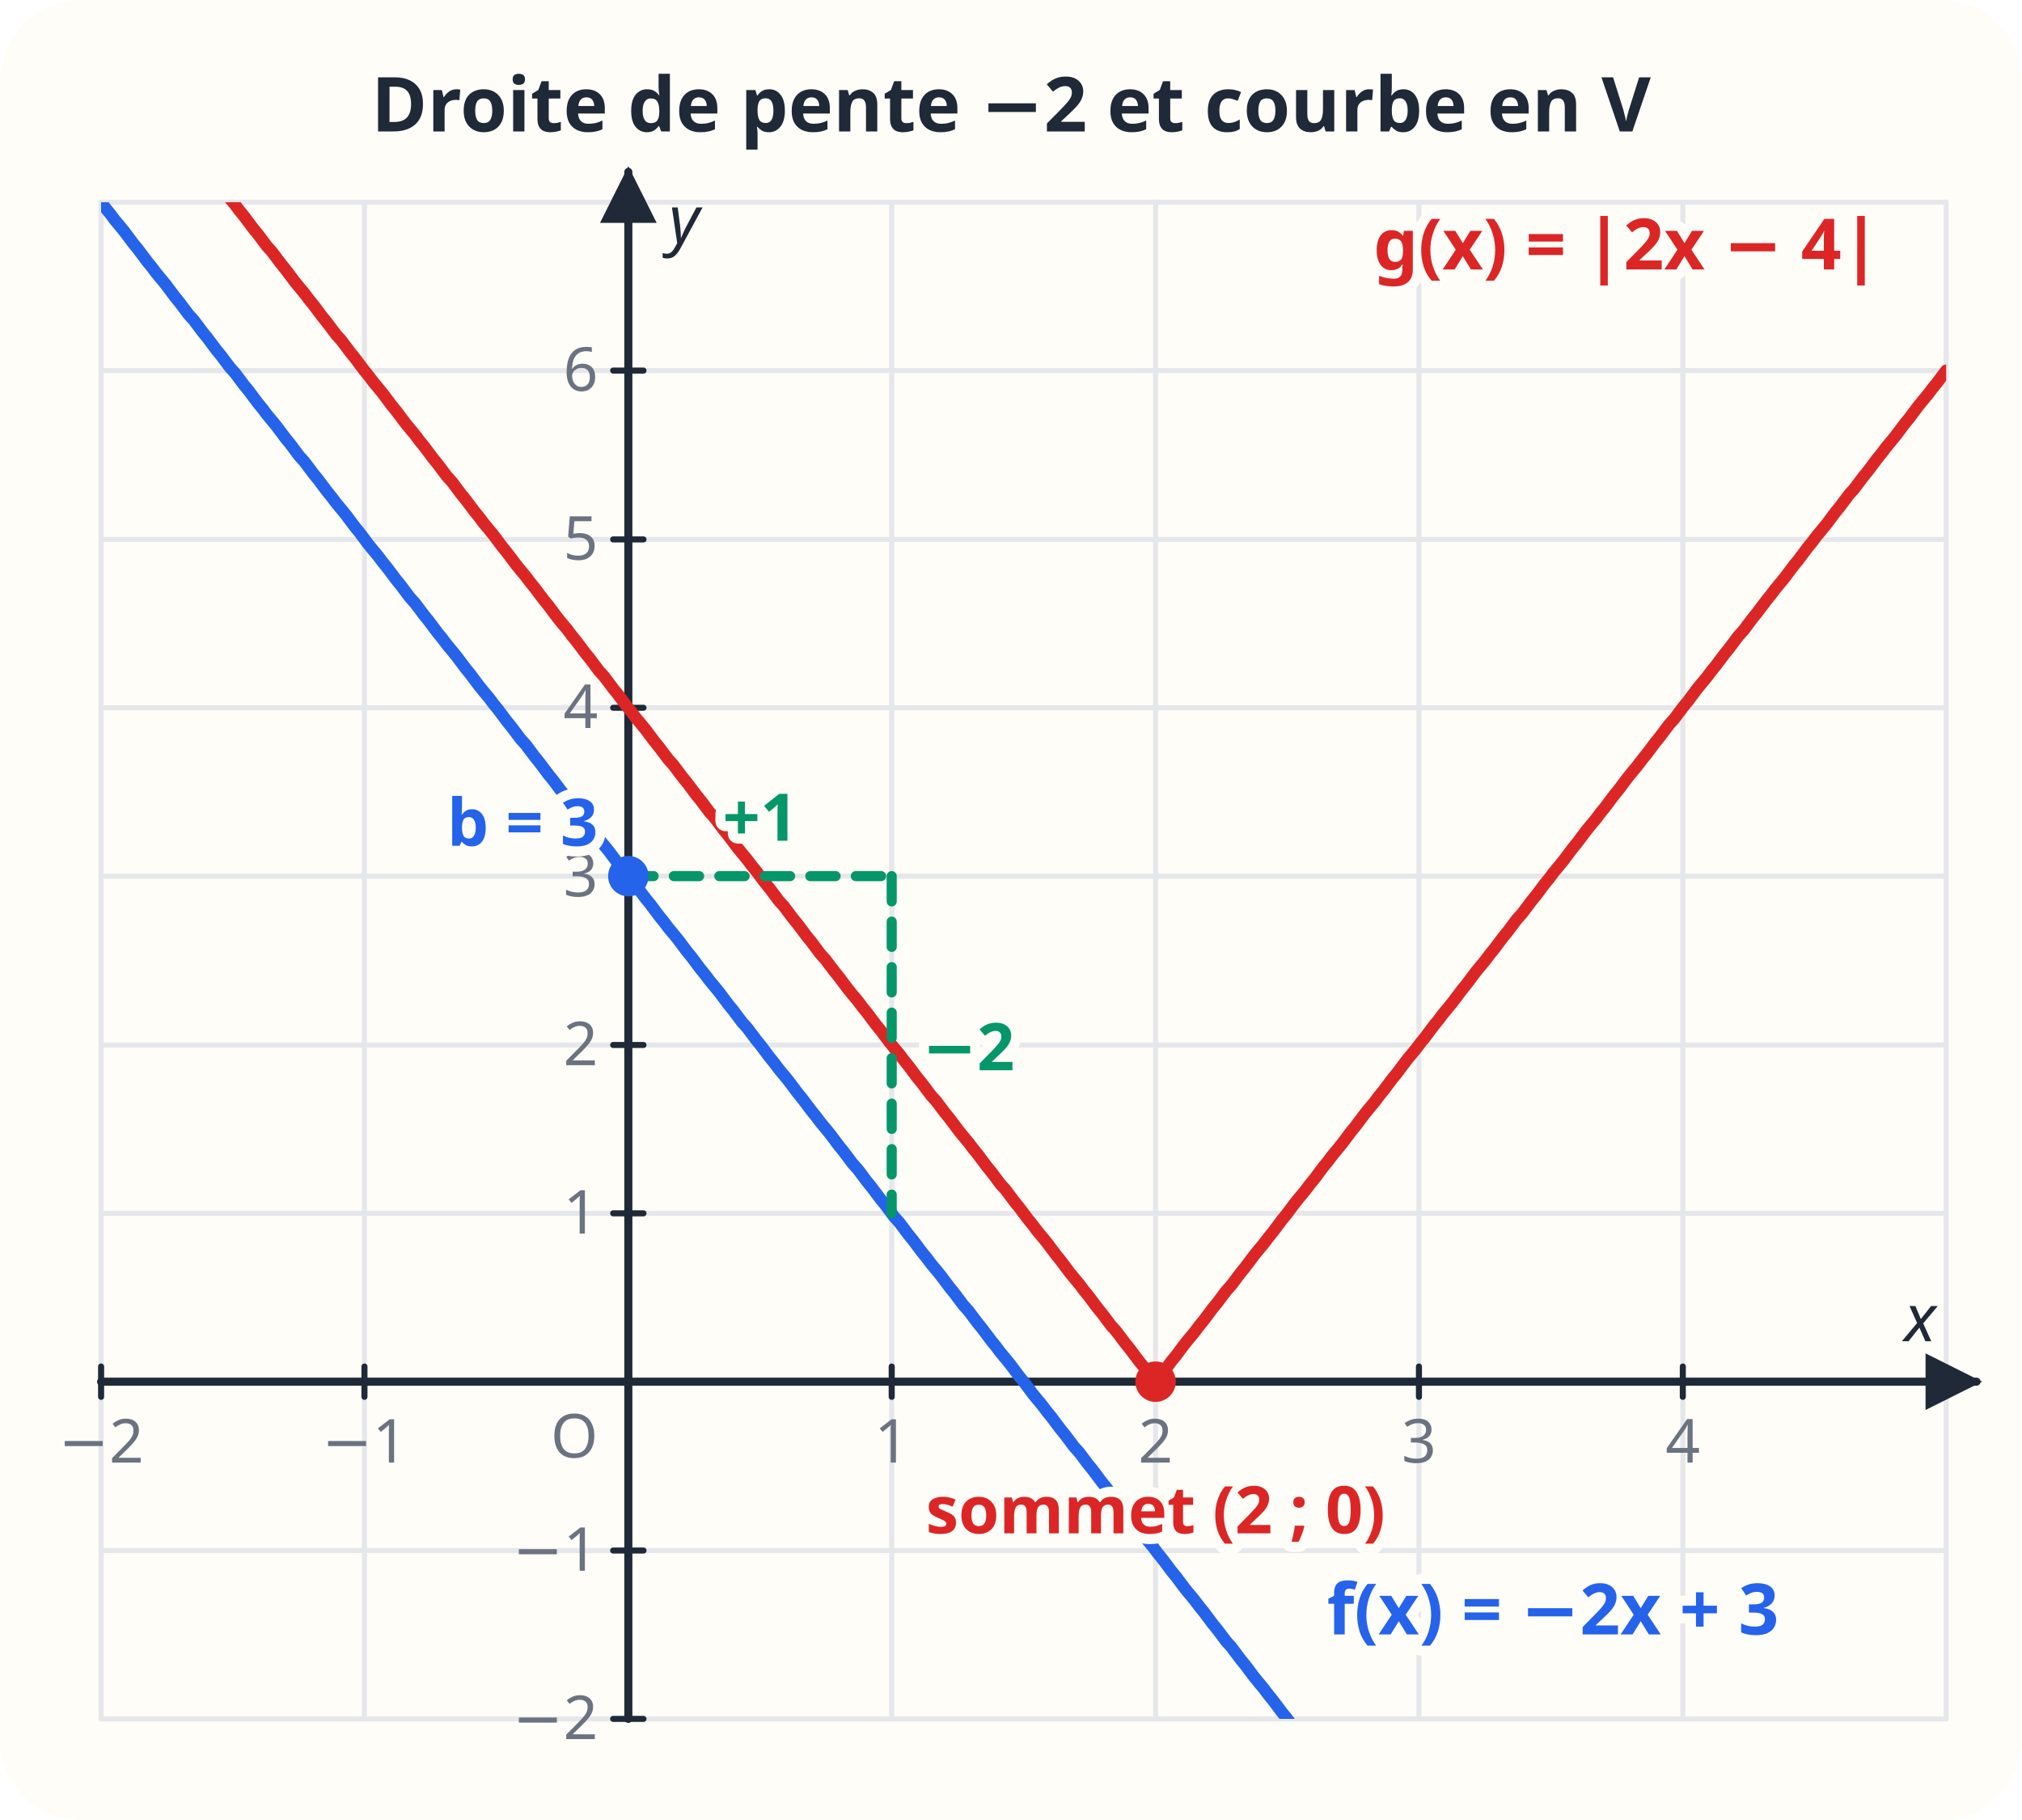
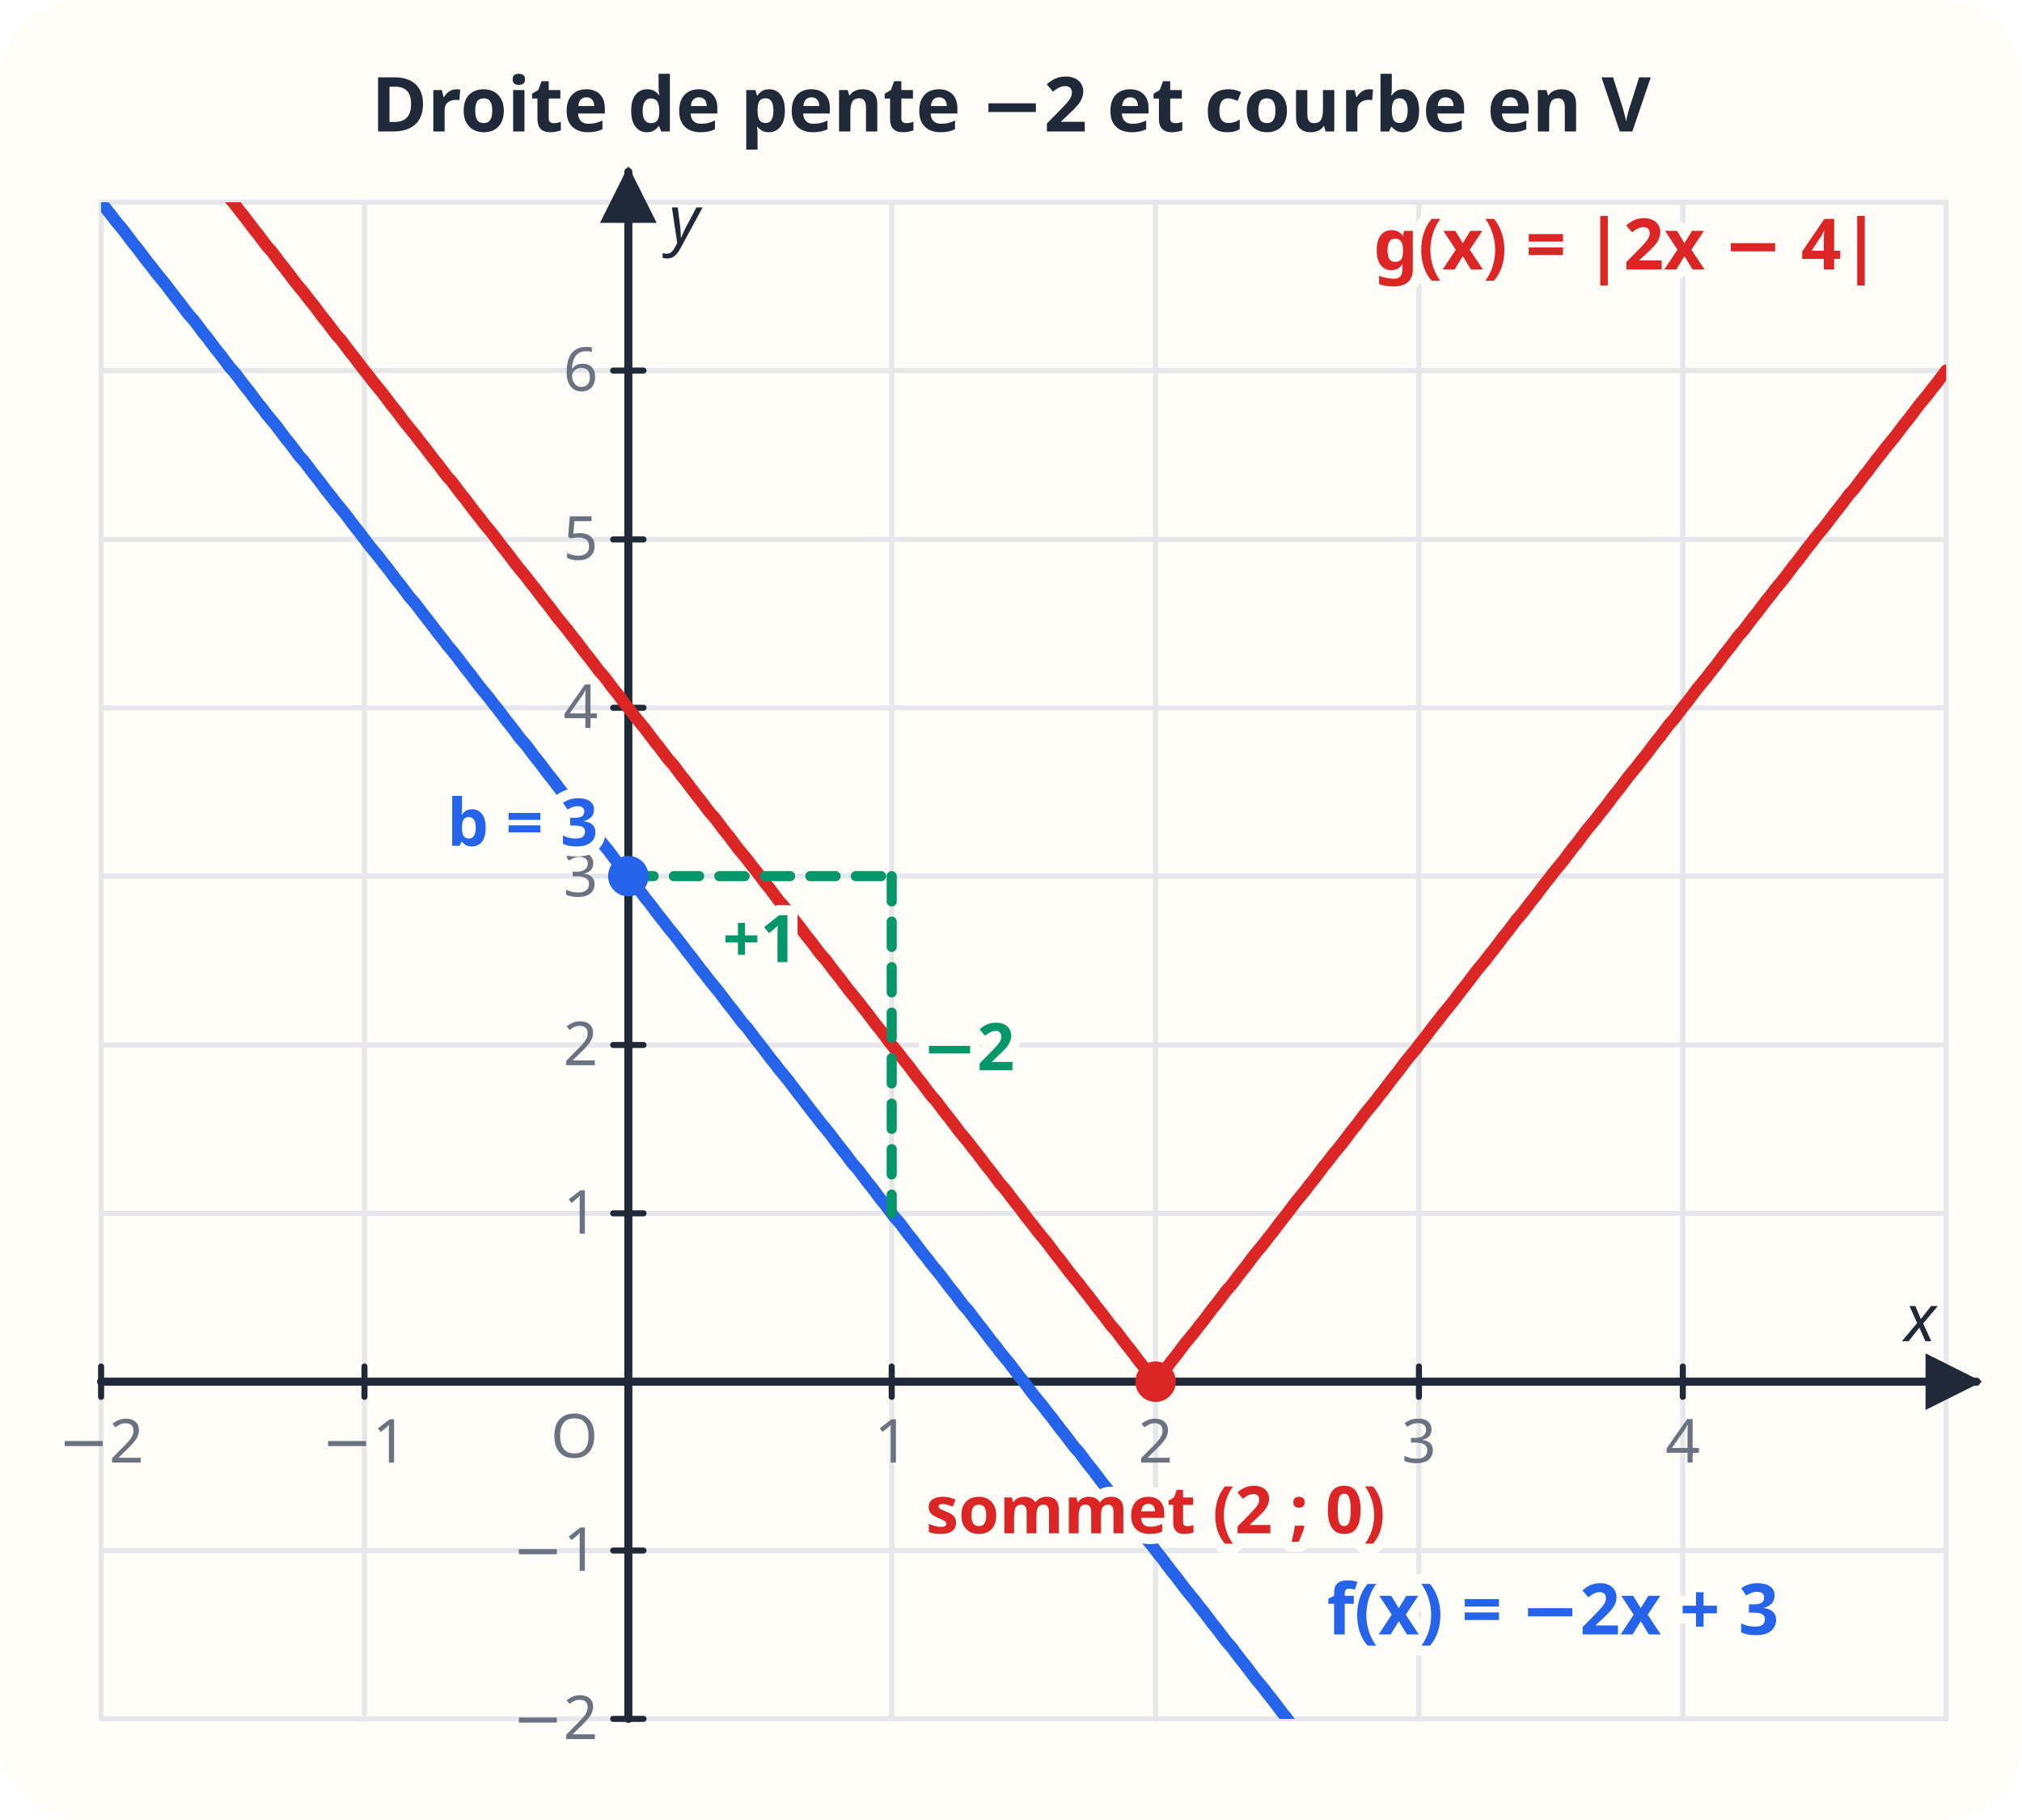
<svg xmlns="http://www.w3.org/2000/svg" viewBox="0 0 400 360" font-family="sans-serif">
  <defs>
    <marker id="a1f2937" viewBox="0 0 10 10" refX="9" refY="5" markerWidth="7" markerHeight="7" orient="auto-start-reverse">
      <path d="M0,0 L10,5 L0,10 z" fill="#1f2937" />
    </marker>
    <clipPath id="clip0">
      <rect x="20.0" y="40.0" width="365.0" height="300.0" />
    </clipPath>
  </defs>
  <rect x="0" y="0" width="400" height="360" rx="16" fill="#fffdf8" />
  <line x1="20.0" y1="340.0" x2="20.0" y2="40.0" stroke="#e5e7eb" stroke-width="1" stroke-linecap="round" />
  <line x1="72.1" y1="340.0" x2="72.1" y2="40.0" stroke="#e5e7eb" stroke-width="1" stroke-linecap="round" />
  <line x1="124.3" y1="340.0" x2="124.3" y2="40.0" stroke="#e5e7eb" stroke-width="1" stroke-linecap="round" />
  <line x1="176.4" y1="340.0" x2="176.4" y2="40.0" stroke="#e5e7eb" stroke-width="1" stroke-linecap="round" />
  <line x1="228.6" y1="340.0" x2="228.6" y2="40.0" stroke="#e5e7eb" stroke-width="1" stroke-linecap="round" />
  <line x1="280.7" y1="340.0" x2="280.7" y2="40.0" stroke="#e5e7eb" stroke-width="1" stroke-linecap="round" />
  <line x1="332.9" y1="340.0" x2="332.9" y2="40.0" stroke="#e5e7eb" stroke-width="1" stroke-linecap="round" />
  <line x1="385.0" y1="340.0" x2="385.0" y2="40.0" stroke="#e5e7eb" stroke-width="1" stroke-linecap="round" />
  <line x1="20.0" y1="340.0" x2="385.0" y2="340.0" stroke="#e5e7eb" stroke-width="1" stroke-linecap="round" />
  <line x1="20.0" y1="306.7" x2="385.0" y2="306.7" stroke="#e5e7eb" stroke-width="1" stroke-linecap="round" />
  <line x1="20.0" y1="273.3" x2="385.0" y2="273.3" stroke="#e5e7eb" stroke-width="1" stroke-linecap="round" />
  <line x1="20.0" y1="240.0" x2="385.0" y2="240.0" stroke="#e5e7eb" stroke-width="1" stroke-linecap="round" />
  <line x1="20.0" y1="206.7" x2="385.0" y2="206.7" stroke="#e5e7eb" stroke-width="1" stroke-linecap="round" />
  <line x1="20.0" y1="173.3" x2="385.0" y2="173.3" stroke="#e5e7eb" stroke-width="1" stroke-linecap="round" />
  <line x1="20.0" y1="140.0" x2="385.0" y2="140.0" stroke="#e5e7eb" stroke-width="1" stroke-linecap="round" />
  <line x1="20.0" y1="106.7" x2="385.0" y2="106.7" stroke="#e5e7eb" stroke-width="1" stroke-linecap="round" />
  <line x1="20.0" y1="73.3" x2="385.0" y2="73.3" stroke="#e5e7eb" stroke-width="1" stroke-linecap="round" />
  <line x1="20.0" y1="40.0" x2="385.0" y2="40.0" stroke="#e5e7eb" stroke-width="1" stroke-linecap="round" />
  <line x1="20.0" y1="273.3" x2="391.0" y2="273.3" stroke="#1f2937" stroke-width="1.6" marker-end="url(#a1f2937)" stroke-linecap="round" />
  <text x="383.0" y="265.3" fill="#1f2937" font-size="13" text-anchor="end" font-style="italic">x</text>
  <line x1="124.3" y1="340.0" x2="124.3" y2="34.0" stroke="#1f2937" stroke-width="1.6" marker-end="url(#a1f2937)" stroke-linecap="round" />
  <text x="132.3" y="48.0" fill="#1f2937" font-size="13" text-anchor="start" font-style="italic">y</text>
  <line x1="20.0" y1="270.3" x2="20.0" y2="276.3" stroke="#1f2937" stroke-width="1.2" stroke-linecap="round" />
  <text x="20.0" y="289.3" fill="#6b7280" font-size="12" text-anchor="middle">−2</text>
  <line x1="72.1" y1="270.3" x2="72.1" y2="276.3" stroke="#1f2937" stroke-width="1.2" stroke-linecap="round" />
  <text x="72.1" y="289.3" fill="#6b7280" font-size="12" text-anchor="middle">−1</text>
  <line x1="176.4" y1="270.3" x2="176.4" y2="276.3" stroke="#1f2937" stroke-width="1.2" stroke-linecap="round" />
  <text x="176.4" y="289.3" fill="#6b7280" font-size="12" text-anchor="middle">1</text>
  <line x1="228.6" y1="270.3" x2="228.6" y2="276.3" stroke="#1f2937" stroke-width="1.2" stroke-linecap="round" />
  <text x="228.6" y="289.3" fill="#6b7280" font-size="12" text-anchor="middle">2</text>
  <line x1="280.7" y1="270.3" x2="280.7" y2="276.3" stroke="#1f2937" stroke-width="1.2" stroke-linecap="round" />
  <text x="280.7" y="289.3" fill="#6b7280" font-size="12" text-anchor="middle">3</text>
  <line x1="332.9" y1="270.3" x2="332.9" y2="276.3" stroke="#1f2937" stroke-width="1.2" stroke-linecap="round" />
  <text x="332.9" y="289.3" fill="#6b7280" font-size="12" text-anchor="middle">4</text>
  <line x1="121.3" y1="340.0" x2="127.3" y2="340.0" stroke="#1f2937" stroke-width="1.2" stroke-linecap="round" />
  <text x="118.3" y="344.0" fill="#6b7280" font-size="12" text-anchor="end">−2</text>
  <line x1="121.3" y1="306.7" x2="127.3" y2="306.7" stroke="#1f2937" stroke-width="1.2" stroke-linecap="round" />
  <text x="118.3" y="310.7" fill="#6b7280" font-size="12" text-anchor="end">−1</text>
  <line x1="121.3" y1="240.0" x2="127.3" y2="240.0" stroke="#1f2937" stroke-width="1.2" stroke-linecap="round" />
  <text x="118.3" y="244.0" fill="#6b7280" font-size="12" text-anchor="end">1</text>
  <line x1="121.3" y1="206.7" x2="127.3" y2="206.7" stroke="#1f2937" stroke-width="1.2" stroke-linecap="round" />
  <text x="118.3" y="210.7" fill="#6b7280" font-size="12" text-anchor="end">2</text>
  <line x1="121.3" y1="173.3" x2="127.3" y2="173.3" stroke="#1f2937" stroke-width="1.2" stroke-linecap="round" />
  <text x="118.3" y="177.3" fill="#6b7280" font-size="12" text-anchor="end">3</text>
  <line x1="121.3" y1="140.0" x2="127.3" y2="140.0" stroke="#1f2937" stroke-width="1.2" stroke-linecap="round" />
  <text x="118.3" y="144.0" fill="#6b7280" font-size="12" text-anchor="end">4</text>
  <line x1="121.3" y1="106.7" x2="127.3" y2="106.7" stroke="#1f2937" stroke-width="1.2" stroke-linecap="round" />
  <text x="118.3" y="110.7" fill="#6b7280" font-size="12" text-anchor="end">5</text>
  <line x1="121.3" y1="73.3" x2="127.3" y2="73.3" stroke="#1f2937" stroke-width="1.2" stroke-linecap="round" />
  <text x="118.3" y="77.3" fill="#6b7280" font-size="12" text-anchor="end">6</text>
  <text x="118.3" y="288.3" fill="#6b7280" font-size="12" text-anchor="end">O</text>
  <polyline points="20.0,40.0 20.9,41.2 21.8,42.3 22.7,43.5 23.7,44.7 24.6,45.8 25.5,47.0 26.4,48.2 27.3,49.3 28.2,50.5 29.1,51.7 30.0,52.8 30.9,54.0 31.9,55.2 32.8,56.3 33.7,57.5 34.6,58.7 35.5,59.8 36.4,61.0 37.3,62.2 38.3,63.3 39.2,64.5 40.1,65.7 41.0,66.8 41.9,68.0 42.8,69.2 43.7,70.3 44.6,71.5 45.5,72.7 46.5,73.8 47.4,75.0 48.3,76.2 49.2,77.3 50.1,78.5 51.0,79.7 51.9,80.8 52.8,82.0 53.8,83.2 54.7,84.3 55.6,85.5 56.5,86.7 57.4,87.8 58.3,89.0 59.2,90.2 60.2,91.3 61.1,92.5 62.0,93.7 62.9,94.8 63.8,96.0 64.7,97.2 65.6,98.3 66.5,99.5 67.5,100.7 68.4,101.8 69.3,103.0 70.2,104.2 71.1,105.3 72.0,106.5 72.9,107.7 73.8,108.8 74.8,110.0 75.7,111.2 76.6,112.3 77.5,113.5 78.4,114.7 79.3,115.8 80.2,117.0 81.1,118.2 82.1,119.3 83.0,120.5 83.9,121.7 84.8,122.8 85.7,124.0 86.6,125.2 87.5,126.3 88.4,127.5 89.4,128.7 90.3,129.8 91.2,131.0 92.1,132.2 93.0,133.3 93.9,134.5 94.8,135.7 95.7,136.8 96.7,138.0 97.6,139.2 98.5,140.3 99.4,141.5 100.3,142.7 101.2,143.8 102.1,145.0 103.0,146.2 104.0,147.3 104.9,148.5 105.8,149.7 106.7,150.8 107.6,152.0 108.5,153.2 109.4,154.3 110.3,155.5 111.2,156.7 112.2,157.8 113.1,159.0 114.0,160.2 114.9,161.3 115.8,162.5 116.7,163.7 117.6,164.8 118.5,166.0 119.5,167.2 120.4,168.3 121.3,169.5 122.2,170.7 123.1,171.8 124.0,173.0 124.9,174.2 125.8,175.3 126.8,176.5 127.7,177.7 128.6,178.8 129.5,180.0 130.4,181.2 131.3,182.3 132.2,183.5 133.2,184.7 134.1,185.8 135.0,187.0 135.9,188.2 136.8,189.3 137.7,190.5 138.6,191.7 139.5,192.8 140.4,194.0 141.4,195.2 142.3,196.3 143.2,197.5 144.1,198.7 145.0,199.8 145.9,201.0 146.8,202.2 147.8,203.3 148.7,204.5 149.6,205.7 150.5,206.8 151.4,208.0 152.3,209.2 153.2,210.3 154.1,211.5 155.1,212.7 156.0,213.8 156.9,215.0 157.8,216.2 158.7,217.3 159.6,218.5 160.5,219.7 161.4,220.8 162.3,222.0 163.3,223.2 164.2,224.3 165.1,225.5 166.0,226.7 166.9,227.8 167.8,229.0 168.7,230.2 169.7,231.3 170.6,232.5 171.5,233.7 172.4,234.8 173.3,236.0 174.2,237.2 175.1,238.3 176.0,239.5 176.9,240.7 177.9,241.8 178.8,243.0 179.7,244.2 180.6,245.3 181.5,246.5 182.4,247.7 183.3,248.8 184.2,250.0 185.2,251.2 186.1,252.3 187.0,253.5 187.9,254.7 188.8,255.8 189.7,257.0 190.6,258.2 191.6,259.3 192.5,260.5 193.4,261.7 194.3,262.8 195.2,264.0 196.1,265.2 197.0,266.3 197.9,267.5 198.9,268.7 199.8,269.8 200.7,271.0 201.6,272.2 202.5,273.3 203.4,274.5 204.3,275.7 205.2,276.8 206.2,278.0 207.1,279.2 208.0,280.3 208.9,281.5 209.8,282.7 210.7,283.8 211.6,285.0 212.5,286.2 213.5,287.3 214.4,288.5 215.3,289.7 216.2,290.8 217.1,292.0 218.0,293.2 218.9,294.3 219.8,295.5 220.8,296.7 221.7,297.8 222.6,299.0 223.5,300.2 224.4,301.3 225.3,302.5 226.2,303.7 227.1,304.8 228.1,306.0 229.0,307.2 229.9,308.3 230.8,309.5 231.7,310.7 232.6,311.8 233.5,313.0 234.4,314.2 235.3,315.3 236.3,316.5 237.2,317.7 238.1,318.8 239.0,320.0 239.9,321.2 240.8,322.3 241.7,323.5 242.6,324.7 243.6,325.8 244.5,327.0 245.4,328.2 246.3,329.3 247.2,330.5 248.1,331.7 249.0,332.8 250.0,334.0 250.9,335.2 251.8,336.3 252.7,337.5 253.6,338.7 254.5,339.8 255.4,341.0 256.3,342.2 257.2,343.3 258.2,344.5 259.1,345.7 260.0,346.8 260.9,348.0 261.8,349.2 262.7,350.3 263.6,351.5 264.6,352.7 265.5,353.8 266.4,355.0 267.3,356.2 268.2,357.3 269.1,358.5 270.0,359.7 270.9,360.8 271.9,362.0 272.8,363.2 273.7,364.3 274.6,365.5 275.5,366.7 276.4,367.8 277.3,369.0 278.2,370.2 279.1,371.3 280.1,372.5 281.0,373.7 281.9,374.8 282.8,376.0 283.7,377.2 284.6,378.3 285.5,379.5 286.5,380.7 287.4,381.8 288.3,383.0 289.2,384.2 290.1,385.3 291.0,386.5 291.9,387.7 292.8,388.8 293.8,390.0 294.7,391.2 295.6,392.3 296.5,393.5 297.4,394.7 298.3,395.8 299.2,397.0 300.1,398.2 301.1,399.3 302.0,400.5 302.9,401.7 303.8,402.8 304.7,404.0 305.6,405.2 306.5,406.3 307.4,407.5 308.4,408.7 309.3,409.8 310.2,411.0 311.1,412.2 312.0,413.3 312.9,414.5 313.8,415.7 314.7,416.8 315.7,418.0 316.6,419.2 317.5,420.3 318.4,421.5 319.3,422.7 320.2,423.8 321.1,425.0 322.0,426.2 322.9,427.3 323.9,428.5 324.8,429.7 325.7,430.8 326.6,432.0 327.5,433.2 328.4,434.3 329.3,435.5 330.2,436.7 331.2,437.8 332.1,439.0 333.0,440.2 333.9,441.3 334.8,442.5 335.7,443.7 336.6,444.8 337.6,446.0 338.5,447.2 339.4,448.3 340.3,449.5 341.2,450.7 342.1,451.8 343.0,453.0 343.9,454.2 344.9,455.3 345.8,456.5 346.7,457.7 347.6,458.8 348.5,460.0 349.4,461.2 350.3,462.3 351.2,463.5 352.2,464.7 353.1,465.8 354.0,467.0 354.9,468.2 355.8,469.3 356.7,470.5 357.6,471.7 358.5,472.8 359.4,474.0 360.4,475.2 361.3,476.3 362.2,477.5 363.1,478.7 364.0,479.8 364.9,481.0 365.8,482.2 366.8,483.3 367.7,484.5 368.6,485.7 369.5,486.8 370.4,488.0 371.3,489.2 372.2,490.3 373.1,491.5 374.1,492.7 375.0,493.8 375.9,495.0 376.8,496.2 377.7,497.3 378.6,498.5 379.5,499.7 380.4,500.8 381.4,502.0 382.3,503.2 383.2,504.3 384.1,505.5 385.0,506.7" stroke="#2563eb" fill="none" stroke-width="2.4" clip-path="url(#clip0)" stroke-linejoin="round" stroke-linecap="round" />
  <polyline points="20.0,6.7 20.9,7.8 21.8,9.0 22.7,10.2 23.7,11.3 24.6,12.5 25.5,13.7 26.4,14.8 27.3,16.0 28.2,17.2 29.1,18.3 30.0,19.5 30.9,20.7 31.9,21.8 32.8,23.0 33.7,24.2 34.6,25.3 35.5,26.5 36.4,27.7 37.3,28.8 38.3,30.0 39.2,31.2 40.1,32.3 41.0,33.5 41.9,34.7 42.8,35.8 43.7,37.0 44.6,38.2 45.5,39.3 46.5,40.5 47.4,41.7 48.3,42.8 49.2,44.0 50.1,45.2 51.0,46.3 51.9,47.5 52.8,48.7 53.8,49.8 54.7,51.0 55.6,52.2 56.5,53.3 57.4,54.5 58.3,55.7 59.2,56.8 60.2,58.0 61.1,59.2 62.0,60.3 62.9,61.5 63.8,62.7 64.7,63.8 65.6,65.0 66.5,66.2 67.5,67.3 68.4,68.5 69.3,69.7 70.2,70.8 71.1,72.0 72.0,73.2 72.9,74.3 73.8,75.5 74.8,76.7 75.7,77.8 76.6,79.0 77.5,80.2 78.4,81.3 79.3,82.5 80.2,83.7 81.1,84.8 82.1,86.0 83.0,87.2 83.9,88.3 84.8,89.5 85.7,90.7 86.6,91.8 87.5,93.0 88.4,94.2 89.4,95.3 90.3,96.5 91.2,97.7 92.1,98.8 93.0,100.0 93.9,101.2 94.8,102.3 95.7,103.5 96.7,104.7 97.6,105.8 98.5,107.0 99.4,108.2 100.3,109.3 101.2,110.5 102.1,111.7 103.0,112.8 104.0,114.0 104.9,115.2 105.8,116.3 106.7,117.5 107.6,118.7 108.5,119.8 109.4,121.0 110.3,122.2 111.2,123.3 112.2,124.5 113.1,125.7 114.0,126.8 114.9,128.0 115.8,129.2 116.7,130.3 117.6,131.5 118.5,132.7 119.5,133.8 120.4,135.0 121.3,136.2 122.2,137.3 123.1,138.5 124.0,139.7 124.9,140.8 125.8,142.0 126.8,143.2 127.7,144.3 128.6,145.5 129.5,146.7 130.4,147.8 131.3,149.0 132.2,150.2 133.2,151.3 134.1,152.5 135.0,153.7 135.9,154.8 136.8,156.0 137.7,157.2 138.6,158.3 139.5,159.5 140.4,160.7 141.4,161.8 142.3,163.0 143.2,164.2 144.1,165.3 145.0,166.5 145.9,167.7 146.8,168.8 147.8,170.0 148.7,171.2 149.6,172.3 150.5,173.5 151.4,174.7 152.3,175.8 153.2,177.0 154.1,178.2 155.1,179.3 156.0,180.5 156.9,181.7 157.8,182.8 158.7,184.0 159.6,185.2 160.5,186.3 161.4,187.5 162.3,188.7 163.3,189.8 164.2,191.0 165.1,192.2 166.0,193.3 166.9,194.5 167.8,195.7 168.7,196.8 169.7,198.0 170.6,199.2 171.5,200.3 172.4,201.5 173.3,202.7 174.2,203.8 175.1,205.0 176.0,206.2 176.9,207.3 177.9,208.5 178.8,209.7 179.7,210.8 180.6,212.0 181.5,213.2 182.4,214.3 183.3,215.5 184.2,216.7 185.2,217.8 186.1,219.0 187.0,220.2 187.9,221.3 188.8,222.5 189.7,223.7 190.6,224.8 191.6,226.0 192.5,227.2 193.4,228.3 194.3,229.5 195.2,230.7 196.1,231.8 197.0,233.0 197.9,234.2 198.9,235.3 199.8,236.5 200.7,237.7 201.6,238.8 202.5,240.0 203.4,241.2 204.3,242.3 205.2,243.5 206.2,244.7 207.1,245.8 208.0,247.0 208.9,248.2 209.8,249.3 210.7,250.5 211.6,251.7 212.5,252.8 213.5,254.0 214.4,255.2 215.3,256.3 216.2,257.5 217.1,258.7 218.0,259.8 218.9,261.0 219.8,262.2 220.8,263.3 221.7,264.5 222.6,265.7 223.5,266.8 224.4,268.0 225.3,269.2 226.2,270.3 227.1,271.5 228.1,272.7 229.0,272.8 229.9,271.7 230.8,270.5 231.7,269.3 232.6,268.2 233.5,267.0 234.4,265.8 235.3,264.7 236.3,263.5 237.2,262.3 238.1,261.2 239.0,260.0 239.9,258.8 240.8,257.7 241.7,256.5 242.6,255.3 243.6,254.2 244.5,253.0 245.4,251.8 246.3,250.7 247.2,249.5 248.1,248.3 249.0,247.2 250.0,246.0 250.9,244.8 251.8,243.7 252.7,242.5 253.6,241.3 254.5,240.2 255.4,239.0 256.3,237.8 257.2,236.7 258.2,235.5 259.1,234.3 260.0,233.2 260.9,232.0 261.8,230.8 262.7,229.7 263.6,228.5 264.6,227.3 265.5,226.2 266.4,225.0 267.3,223.8 268.2,222.7 269.1,221.5 270.0,220.3 270.9,219.2 271.9,218.0 272.8,216.8 273.7,215.7 274.6,214.5 275.5,213.3 276.4,212.2 277.3,211.0 278.2,209.8 279.1,208.7 280.1,207.5 281.0,206.3 281.9,205.2 282.8,204.0 283.7,202.8 284.6,201.7 285.5,200.5 286.5,199.3 287.4,198.2 288.3,197.0 289.2,195.8 290.1,194.7 291.0,193.5 291.9,192.3 292.8,191.2 293.8,190.0 294.7,188.8 295.6,187.7 296.5,186.5 297.4,185.3 298.3,184.2 299.2,183.0 300.1,181.8 301.1,180.7 302.0,179.5 302.9,178.3 303.8,177.2 304.7,176.0 305.6,174.8 306.5,173.7 307.4,172.5 308.4,171.3 309.3,170.2 310.2,169.0 311.1,167.8 312.0,166.7 312.9,165.5 313.8,164.3 314.7,163.2 315.7,162.0 316.6,160.8 317.5,159.7 318.4,158.5 319.3,157.3 320.2,156.2 321.1,155.0 322.0,153.8 322.9,152.7 323.9,151.5 324.8,150.3 325.7,149.2 326.6,148.0 327.5,146.8 328.4,145.7 329.3,144.5 330.2,143.3 331.2,142.2 332.1,141.0 333.0,139.8 333.9,138.7 334.8,137.5 335.7,136.3 336.6,135.2 337.6,134.0 338.5,132.8 339.4,131.7 340.3,130.5 341.2,129.3 342.1,128.2 343.0,127.0 343.9,125.8 344.9,124.7 345.8,123.5 346.7,122.3 347.6,121.2 348.5,120.0 349.4,118.8 350.3,117.7 351.2,116.5 352.2,115.3 353.1,114.2 354.0,113.0 354.9,111.8 355.8,110.7 356.7,109.5 357.6,108.3 358.5,107.2 359.4,106.0 360.4,104.8 361.3,103.7 362.2,102.5 363.1,101.3 364.0,100.2 364.9,99.0 365.8,97.8 366.8,96.7 367.7,95.5 368.6,94.3 369.5,93.2 370.4,92.0 371.3,90.8 372.2,89.7 373.1,88.5 374.1,87.3 375.0,86.2 375.9,85.0 376.8,83.8 377.7,82.7 378.6,81.5 379.5,80.3 380.4,79.2 381.4,78.0 382.3,76.8 383.2,75.7 384.1,74.5 385.0,73.3" stroke="#dc2626" fill="none" stroke-width="2.4" clip-path="url(#clip0)" stroke-linejoin="round" stroke-linecap="round" />
  <line x1="124.3" y1="173.3" x2="176.4" y2="173.3" stroke="#059669" stroke-width="2" stroke-dasharray="5 4" stroke-linecap="round" />
  <line x1="176.4" y1="173.3" x2="176.4" y2="240.0" stroke="#059669" stroke-width="2" stroke-dasharray="5 4" stroke-linecap="round" />
-   <text x="150.4" y="166.3" fill="#fffdf8" stroke="#fffdf8" stroke-width="4" stroke-linejoin="round" font-size="13" text-anchor="middle" font-weight="bold">+1</text>
-   <text x="150.4" y="166.3" fill="#059669" font-size="13" text-anchor="middle" font-weight="bold">+1</text>
+   <text x="150.4" y="190.3" fill="#fffdf8" stroke="#fffdf8" stroke-width="4" stroke-linejoin="round" font-size="13" text-anchor="middle" font-weight="bold">+1</text>
+   <text x="150.4" y="190.3" fill="#059669" font-size="13" text-anchor="middle" font-weight="bold">+1</text>
  <text x="182.4" y="211.7" fill="#fffdf8" stroke="#fffdf8" stroke-width="4" stroke-linejoin="round" font-size="13" text-anchor="start" font-weight="bold">−2</text>
  <text x="182.4" y="211.7" fill="#059669" font-size="13" text-anchor="start" font-weight="bold">−2</text>
  <circle cx="124.3" cy="173.3" r="4" fill="#2563eb" />
  <text x="118.3" y="167.3" fill="#fffdf8" stroke="#fffdf8" stroke-width="4" stroke-linejoin="round" font-size="13" text-anchor="end" font-weight="bold">b = 3</text>
  <text x="118.3" y="167.3" fill="#2563eb" font-size="13" text-anchor="end" font-weight="bold">b = 3</text>
  <circle cx="228.6" cy="273.3" r="4" fill="#dc2626" />
  <text x="228.6" y="303.3" fill="#fffdf8" stroke="#fffdf8" stroke-width="4" stroke-linejoin="round" font-size="13" text-anchor="middle" font-weight="bold">sommet (2 ; 0)</text>
  <text x="228.6" y="303.3" fill="#dc2626" font-size="13" text-anchor="middle" font-weight="bold">sommet (2 ; 0)</text>
  <text x="262.5" y="323.3" fill="#fffdf8" stroke="#fffdf8" stroke-width="4" stroke-linejoin="round" font-size="14" text-anchor="start" font-weight="bold">f(x) = −2x + 3</text>
  <text x="262.5" y="323.3" fill="#2563eb" font-size="14" text-anchor="start" font-weight="bold">f(x) = −2x + 3</text>
  <text x="372.0" y="53.3" fill="#fffdf8" stroke="#fffdf8" stroke-width="4" stroke-linejoin="round" font-size="14" text-anchor="end" font-weight="bold">g(x) = |2x − 4|</text>
  <text x="372.0" y="53.3" fill="#dc2626" font-size="14" text-anchor="end" font-weight="bold">g(x) = |2x − 4|</text>
  <text x="200.0" y="26.0" fill="#1f2937" font-size="15" text-anchor="middle" font-weight="bold">Droite de pente −2 et courbe en V</text>
</svg>
